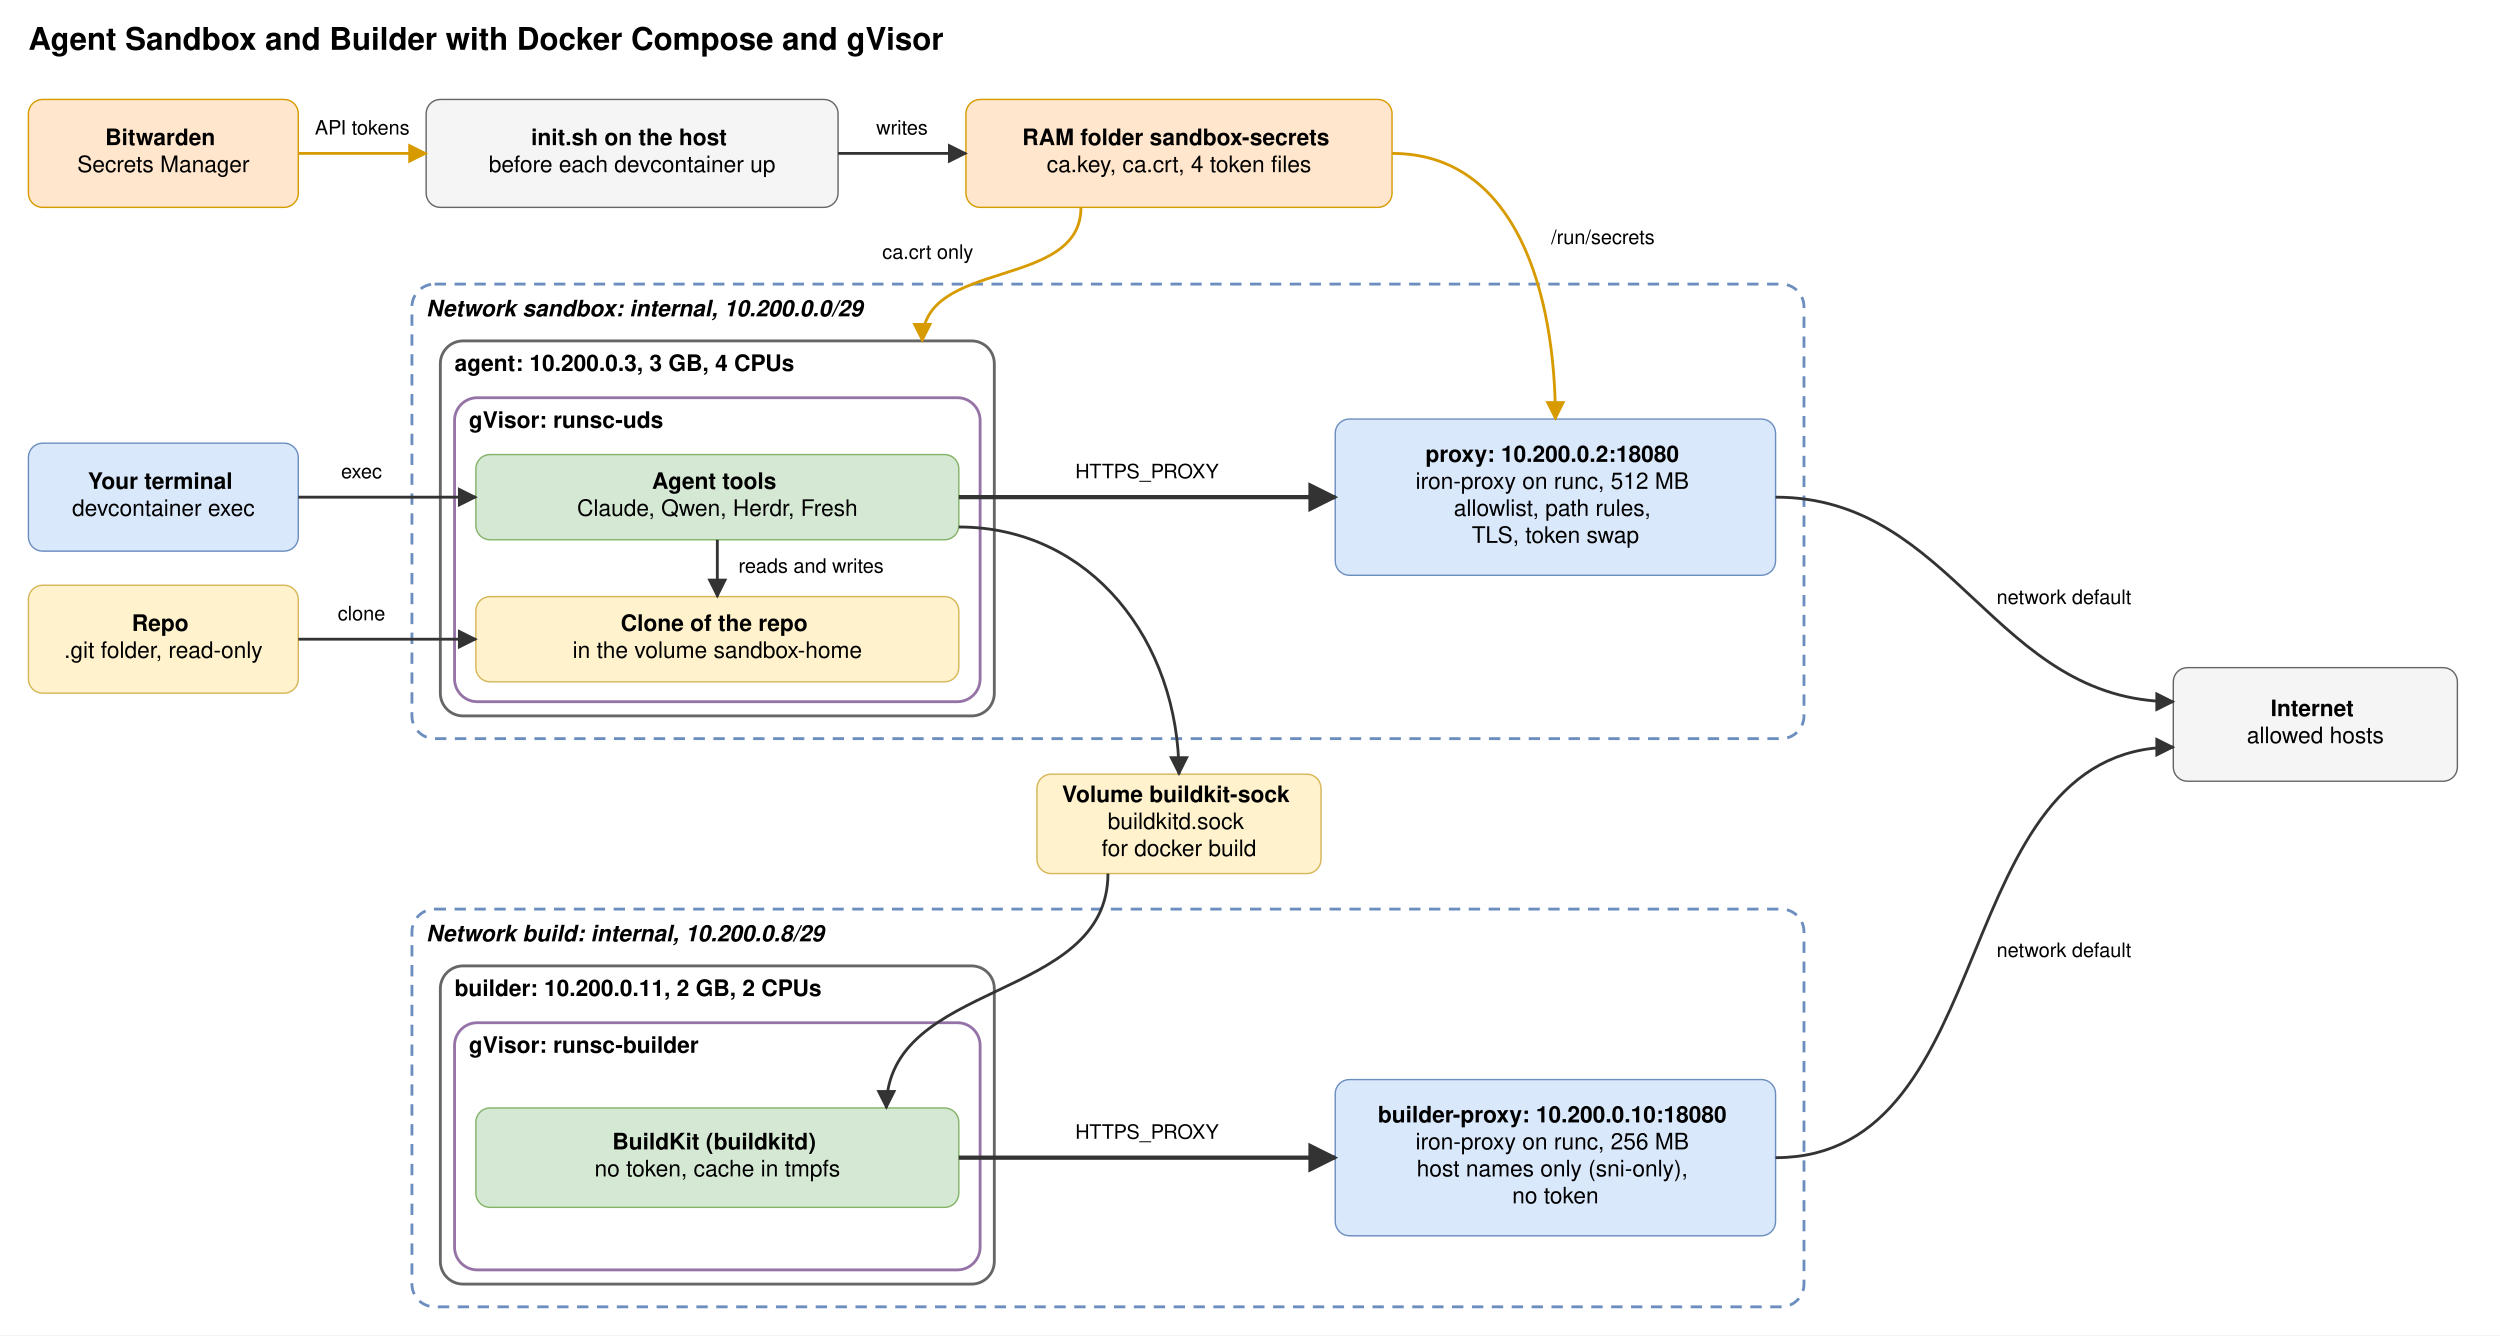
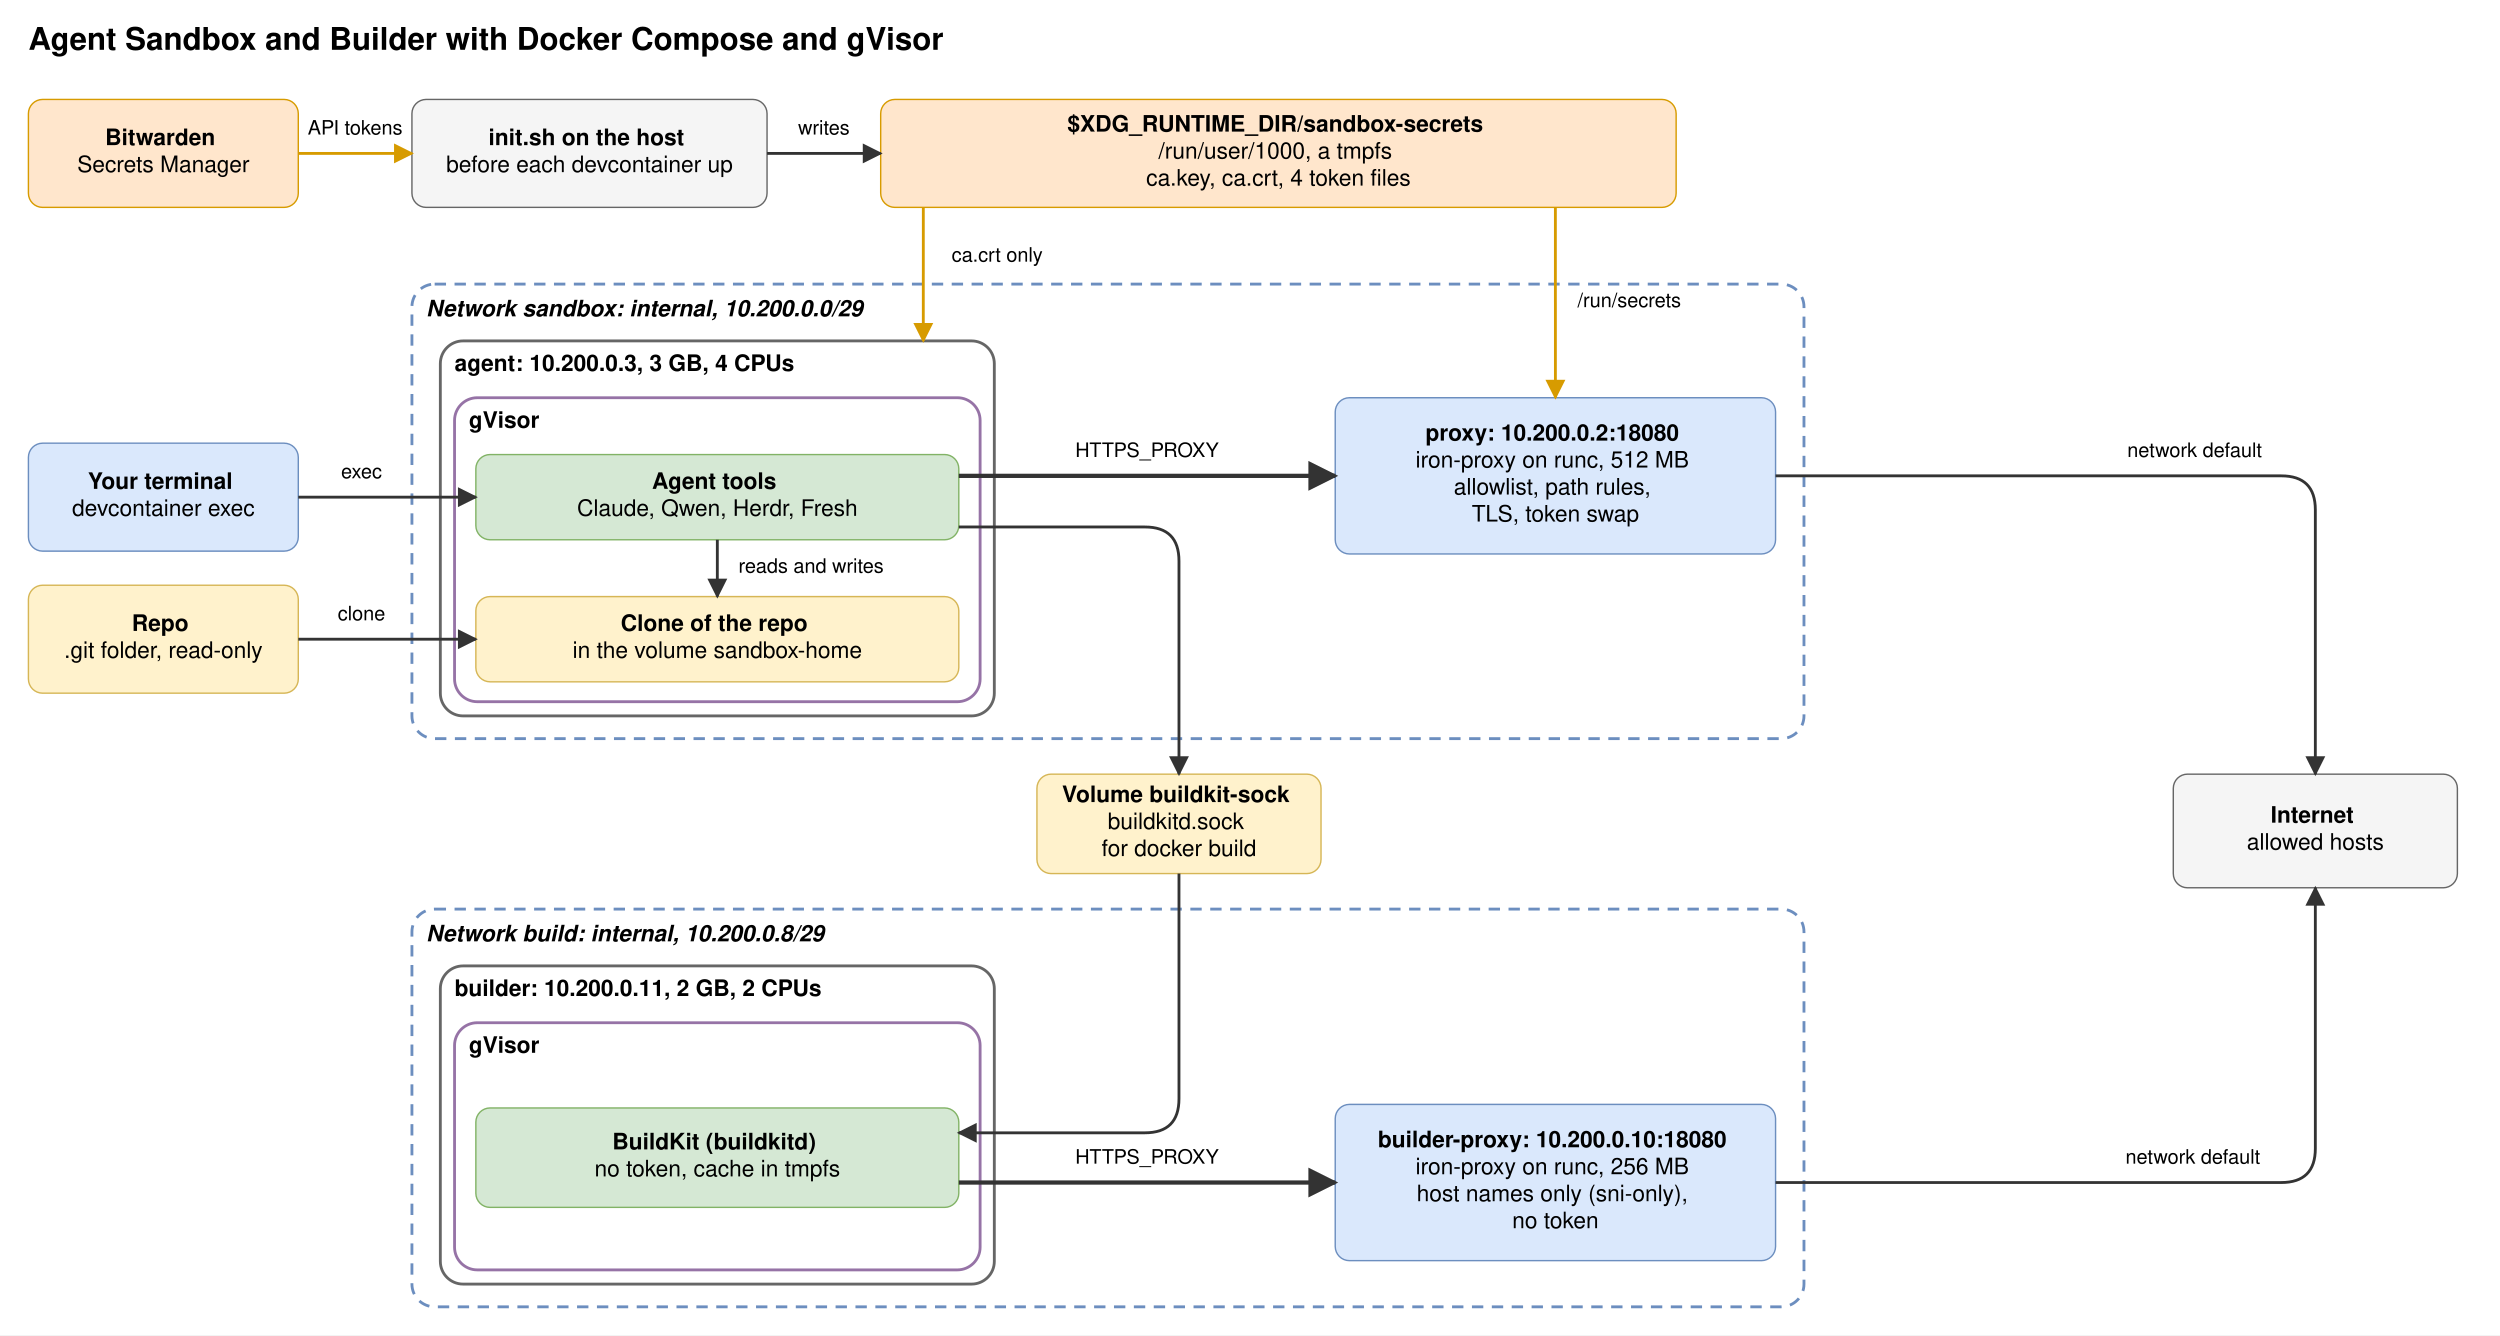
<svg xmlns="http://www.w3.org/2000/svg" width="1760" height="940" viewBox="0 0 1760 940" font-family="Helvetica, Arial, sans-serif" fill="#000000">
  <defs>
    <marker id="m333333" viewBox="0 0 10 10" refX="9" refY="5" markerWidth="7" markerHeight="7" markerUnits="strokeWidth" orient="auto">
      <path d="M0 0 L10 5 L0 10 z" fill="#333333" />
    </marker>
    <marker id="md79b00" viewBox="0 0 10 10" refX="9" refY="5" markerWidth="7" markerHeight="7" markerUnits="strokeWidth" orient="auto">
      <path d="M0 0 L10 5 L0 10 z" fill="#d79b00" />
    </marker>
  </defs>
  <rect width="1760" height="940" fill="#ffffff" />
  <text x="20" y="30" text-anchor="start" dominant-baseline="central" font-size="22">
    <tspan x="20" dy="0" font-weight="bold">Agent Sandbox and Builder with Docker Compose and gVisor</tspan>
  </text>
  <rect x="20" y="70" width="190" height="76" rx="10" fill="#ffe6cc" stroke="#d79b00" stroke-width="1" />
  <text x="115" y="98.5" text-anchor="middle" dominant-baseline="central" font-size="16">
    <tspan x="115" dy="0" font-weight="bold">Bitwarden</tspan>
    <tspan x="115" dy="19">Secrets Manager</tspan>
  </text>
-   <rect x="300" y="70" width="290" height="76" rx="10" fill="#f5f5f5" stroke="#666666" stroke-width="1" />
-   <text x="445" y="98.5" text-anchor="middle" dominant-baseline="central" font-size="16">
-     <tspan x="445" dy="0" font-weight="bold">init.sh on the host</tspan>
-     <tspan x="445" dy="19">before each devcontainer up</tspan>
+   <rect x="290" y="70" width="250" height="76" rx="10" fill="#f5f5f5" stroke="#666666" stroke-width="1" />
+   <text x="415" y="98.5" text-anchor="middle" dominant-baseline="central" font-size="16">
+     <tspan x="415" dy="0" font-weight="bold">init.sh on the host</tspan>
+     <tspan x="415" dy="19">before each devcontainer up</tspan>
  </text>
-   <rect x="680" y="70" width="300" height="76" rx="10" fill="#ffe6cc" stroke="#d79b00" stroke-width="1" />
-   <text x="830" y="98.5" text-anchor="middle" dominant-baseline="central" font-size="16">
-     <tspan x="830" dy="0" font-weight="bold">RAM folder sandbox-secrets</tspan>
-     <tspan x="830" dy="19">ca.key, ca.crt, 4 token files</tspan>
+   <rect x="620" y="70" width="560" height="76" rx="10" fill="#ffe6cc" stroke="#d79b00" stroke-width="1" />
+   <text x="900" y="89" text-anchor="middle" dominant-baseline="central" font-size="16">
+     <tspan x="900" dy="0" font-weight="bold">$XDG_RUNTIME_DIR/sandbox-secrets</tspan>
+     <tspan x="900" dy="19">/run/user/1000, a tmpfs</tspan>
+     <tspan x="900" dy="19">ca.key, ca.crt, 4 token files</tspan>
  </text>
  <rect x="20" y="312" width="190" height="76" rx="10" fill="#dae8fc" stroke="#6c8ebf" stroke-width="1" />
  <text x="115" y="340.5" text-anchor="middle" dominant-baseline="central" font-size="16">
    <tspan x="115" dy="0" font-weight="bold">Your terminal</tspan>
    <tspan x="115" dy="19">devcontainer exec</tspan>
  </text>
  <rect x="20" y="412" width="190" height="76" rx="10" fill="#fff2cc" stroke="#d6b656" stroke-width="1" />
  <text x="115" y="440.5" text-anchor="middle" dominant-baseline="central" font-size="16">
    <tspan x="115" dy="0" font-weight="bold">Repo</tspan>
    <tspan x="115" dy="19">.git folder, read-only</tspan>
  </text>
  <rect x="290" y="200" width="980" height="320" rx="16" fill="#ffffff" stroke="#6c8ebf" stroke-width="2" stroke-dasharray="8 6" />
  <text x="300" y="217.5" text-anchor="start" dominant-baseline="central" font-size="16" font-style="italic">
    <tspan x="300" dy="0" font-weight="bold">Network sandbox: internal, 10.200.0.0/29</tspan>
  </text>
  <rect x="310" y="240" width="390" height="264" rx="16" fill="#ffffff" stroke="#666666" stroke-width="2" />
  <text x="320" y="257.5" text-anchor="start" dominant-baseline="central" font-size="16">
    <tspan x="320" dy="0" font-weight="bold">agent: 10.200.0.3, 3 GB, 4 CPUs</tspan>
  </text>
  <rect x="320" y="280" width="370" height="214" rx="16" fill="#ffffff" stroke="#9673a6" stroke-width="2" />
  <text x="330" y="297.5" text-anchor="start" dominant-baseline="central" font-size="16">
-     <tspan x="330" dy="0" font-weight="bold">gVisor: runsc-uds</tspan>
+     <tspan x="330" dy="0" font-weight="bold">gVisor</tspan>
  </text>
  <rect x="335" y="320" width="340" height="60" rx="10" fill="#d5e8d4" stroke="#82b366" stroke-width="1" />
  <text x="505" y="340.5" text-anchor="middle" dominant-baseline="central" font-size="16">
    <tspan x="505" dy="0" font-weight="bold">Agent tools</tspan>
    <tspan x="505" dy="19">Claude, Qwen, Herdr, Fresh</tspan>
  </text>
  <rect x="335" y="420" width="340" height="60" rx="10" fill="#fff2cc" stroke="#d6b656" stroke-width="1" />
  <text x="505" y="440.5" text-anchor="middle" dominant-baseline="central" font-size="16">
    <tspan x="505" dy="0" font-weight="bold">Clone of the repo</tspan>
    <tspan x="505" dy="19">in the volume sandbox-home</tspan>
  </text>
-   <rect x="940" y="295" width="310" height="110" rx="10" fill="#dae8fc" stroke="#6c8ebf" stroke-width="1" />
-   <text x="1095" y="321.5" text-anchor="middle" dominant-baseline="central" font-size="16">
+   <rect x="940" y="280" width="310" height="110" rx="10" fill="#dae8fc" stroke="#6c8ebf" stroke-width="1" />
+   <text x="1095" y="306.5" text-anchor="middle" dominant-baseline="central" font-size="16">
    <tspan x="1095" dy="0" font-weight="bold">proxy: 10.200.0.2:18080</tspan>
    <tspan x="1095" dy="19">iron-proxy on runc, 512 MB</tspan>
    <tspan x="1095" dy="19">allowlist, path rules,</tspan>
    <tspan x="1095" dy="19">TLS, token swap</tspan>
  </text>
  <rect x="730" y="545" width="200" height="70" rx="10" fill="#fff2cc" stroke="#d6b656" stroke-width="1" />
  <text x="830" y="561" text-anchor="middle" dominant-baseline="central" font-size="16">
    <tspan x="830" dy="0" font-weight="bold">Volume buildkit-sock</tspan>
    <tspan x="830" dy="19">buildkitd.sock</tspan>
    <tspan x="830" dy="19">for docker build</tspan>
  </text>
  <rect x="290" y="640" width="980" height="280" rx="16" fill="#ffffff" stroke="#6c8ebf" stroke-width="2" stroke-dasharray="8 6" />
  <text x="300" y="657.5" text-anchor="start" dominant-baseline="central" font-size="16" font-style="italic">
    <tspan x="300" dy="0" font-weight="bold">Network build: internal, 10.200.0.8/29</tspan>
  </text>
  <rect x="310" y="680" width="390" height="224" rx="16" fill="#ffffff" stroke="#666666" stroke-width="2" />
  <text x="320" y="697.5" text-anchor="start" dominant-baseline="central" font-size="16">
    <tspan x="320" dy="0" font-weight="bold">builder: 10.200.0.11, 2 GB, 2 CPUs</tspan>
  </text>
  <rect x="320" y="720" width="370" height="174" rx="16" fill="#ffffff" stroke="#9673a6" stroke-width="2" />
  <text x="330" y="737.5" text-anchor="start" dominant-baseline="central" font-size="16">
-     <tspan x="330" dy="0" font-weight="bold">gVisor: runsc-builder</tspan>
+     <tspan x="330" dy="0" font-weight="bold">gVisor</tspan>
  </text>
  <rect x="335" y="780" width="340" height="70" rx="10" fill="#d5e8d4" stroke="#82b366" stroke-width="1" />
  <text x="505" y="805.5" text-anchor="middle" dominant-baseline="central" font-size="16">
    <tspan x="505" dy="0" font-weight="bold">BuildKit (buildkitd)</tspan>
    <tspan x="505" dy="19">no token, cache in tmpfs</tspan>
  </text>
-   <rect x="940" y="760" width="310" height="110" rx="10" fill="#dae8fc" stroke="#6c8ebf" stroke-width="1" />
-   <text x="1095" y="786.5" text-anchor="middle" dominant-baseline="central" font-size="16">
+   <rect x="940" y="777.5" width="310" height="110" rx="10" fill="#dae8fc" stroke="#6c8ebf" stroke-width="1" />
+   <text x="1095" y="804" text-anchor="middle" dominant-baseline="central" font-size="16">
    <tspan x="1095" dy="0" font-weight="bold">builder-proxy: 10.200.0.10:18080</tspan>
    <tspan x="1095" dy="19">iron-proxy on runc, 256 MB</tspan>
    <tspan x="1095" dy="19">host names only (sni-only),</tspan>
    <tspan x="1095" dy="19">no token</tspan>
  </text>
-   <rect x="1530" y="470" width="200" height="80" rx="10" fill="#f5f5f5" stroke="#666666" stroke-width="1" />
-   <text x="1630" y="500.5" text-anchor="middle" dominant-baseline="central" font-size="16">
+   <rect x="1530" y="545" width="200" height="80" rx="10" fill="#f5f5f5" stroke="#666666" stroke-width="1" />
+   <text x="1630" y="575.5" text-anchor="middle" dominant-baseline="central" font-size="16">
    <tspan x="1630" dy="0" font-weight="bold">Internet</tspan>
    <tspan x="1630" dy="19">allowed hosts</tspan>
  </text>
-   <path d="M210 108 C250 108 260 108 300 108" fill="none" stroke="#d79b00" stroke-width="2" marker-end="url(#md79b00)" />
-   <path d="M590 108 C630 108 640 108 680 108" fill="none" stroke="#333333" stroke-width="2" marker-end="url(#m333333)" />
-   <path d="M980 108 C1067.81 108 1095 207.187 1095 295" fill="none" stroke="#d79b00" stroke-width="2" marker-end="url(#md79b00)" />
-   <path d="M761 146 C761 204.396 649.3 181.604 649.3 240" fill="none" stroke="#d79b00" stroke-width="2" marker-end="url(#md79b00)" />
-   <path d="M210 350 C260 350 285 350 335 350" fill="none" stroke="#333333" stroke-width="2" marker-end="url(#m333333)" />
-   <path d="M210 450 C260 450 285 450 335 450" fill="none" stroke="#333333" stroke-width="2" marker-end="url(#m333333)" />
-   <path d="M505 380 C505 420 505 380 505 420" fill="none" stroke="#333333" stroke-width="2" marker-end="url(#m333333)" />
-   <path d="M675 350 C781 350 834 350 940 350" fill="none" stroke="#333333" stroke-width="3" marker-end="url(#m333333)" />
-   <path d="M675 371 C768.21 371 830 451.79 830 545" fill="none" stroke="#333333" stroke-width="2" marker-end="url(#m333333)" />
-   <path d="M780 615 C780 705.828 624 689.172 624 780" fill="none" stroke="#333333" stroke-width="2" marker-end="url(#m333333)" />
-   <path d="M675 815 C781 815 834 815 940 815" fill="none" stroke="#333333" stroke-width="3" marker-end="url(#m333333)" />
-   <path d="M1250 350 C1375.94 350 1404.06 494 1530 494" fill="none" stroke="#333333" stroke-width="2" marker-end="url(#m333333)" />
-   <path d="M1250 815 C1410.96 815 1369.04 526 1530 526" fill="none" stroke="#333333" stroke-width="2" marker-end="url(#m333333)" />
-   <text x="255" y="91.5" text-anchor="middle" dominant-baseline="central" font-size="14">
-     <tspan x="255" dy="0">API tokens</tspan>
+   <path d="M210 108 L290 108" fill="none" stroke="#d79b00" stroke-width="2" marker-end="url(#md79b00)" />
+   <path d="M540 108 L620 108" fill="none" stroke="#333333" stroke-width="2" marker-end="url(#m333333)" />
+   <path d="M650.016 146 L650.016 192.993 Q650.016 193 650.009 193 L650.009 193 Q650.002 193 650.002 193.007 L650.002 240" fill="none" stroke="#d79b00" stroke-width="2" marker-end="url(#md79b00)" />
+   <path d="M1094.99 146 L1094.99 212.996 Q1094.99 213 1095 213 L1095 213 Q1095 213 1095 213.004 L1095 280" fill="none" stroke="#d79b00" stroke-width="2" marker-end="url(#md79b00)" />
+   <path d="M210 350 L335 350" fill="none" stroke="#333333" stroke-width="2" marker-end="url(#m333333)" />
+   <path d="M210 450 L335 450" fill="none" stroke="#333333" stroke-width="2" marker-end="url(#m333333)" />
+   <path d="M505 380 L505 420" fill="none" stroke="#333333" stroke-width="2" marker-end="url(#m333333)" />
+   <path d="M675 335 L940 335" fill="none" stroke="#333333" stroke-width="3" marker-end="url(#m333333)" />
+   <path d="M675 371 L806 371 Q830 371 830 395 L830 545" fill="none" stroke="#333333" stroke-width="2" marker-end="url(#m333333)" />
+   <path d="M830 615 L830 773.5 Q830 797.5 806 797.5 L675 797.5" fill="none" stroke="#333333" stroke-width="2" marker-end="url(#m333333)" />
+   <path d="M675 832.5 L940 832.5" fill="none" stroke="#333333" stroke-width="3" marker-end="url(#m333333)" />
+   <path d="M1250 335 L1606 335 Q1630 335 1630 359 L1630 545" fill="none" stroke="#333333" stroke-width="2" marker-end="url(#m333333)" />
+   <path d="M1250 832.5 L1606 832.5 Q1630 832.5 1630 808.5 L1630 625" fill="none" stroke="#333333" stroke-width="2" marker-end="url(#m333333)" />
+   <text x="250" y="91.5" text-anchor="middle" dominant-baseline="central" font-size="14">
+     <tspan x="250" dy="0">API tokens</tspan>
  </text>
-   <text x="635" y="91.5" text-anchor="middle" dominant-baseline="central" font-size="14">
-     <tspan x="635" dy="0">writes</tspan>
+   <text x="580" y="91.5" text-anchor="middle" dominant-baseline="central" font-size="14">
+     <tspan x="580" dy="0">writes</tspan>
  </text>
-   <text x="1128.43" y="168.57" text-anchor="middle" dominant-baseline="central" font-size="14">
-     <tspan x="1128.43" dy="0">/run/secrets</tspan>
+   <text x="702.009" y="181" text-anchor="middle" dominant-baseline="central" font-size="14">
+     <tspan x="702.009" dy="0">ca.crt only</tspan>
  </text>
-   <text x="653.15" y="179" text-anchor="middle" dominant-baseline="central" font-size="14">
-     <tspan x="653.15" dy="0">ca.crt only</tspan>
+   <text x="1147" y="213" text-anchor="middle" dominant-baseline="central" font-size="14">
+     <tspan x="1147" dy="0">/run/secrets</tspan>
  </text>
  <text x="254.5" y="333.5" text-anchor="middle" dominant-baseline="central" font-size="14">
    <tspan x="254.5" dy="0">exec</tspan>
  </text>
  <text x="254.5" y="433.5" text-anchor="middle" dominant-baseline="central" font-size="14">
    <tspan x="254.5" dy="0">clone</tspan>
  </text>
  <text x="571" y="400" text-anchor="middle" dominant-baseline="central" font-size="14">
    <tspan x="571" dy="0">reads and writes</tspan>
  </text>
-   <text x="807.5" y="333.5" text-anchor="middle" dominant-baseline="central" font-size="14">
+   <text x="807.5" y="318.5" text-anchor="middle" dominant-baseline="central" font-size="14">
    <tspan x="807.5" dy="0">HTTPS_PROXY</tspan>
  </text>
-   <text x="807.5" y="798.5" text-anchor="middle" dominant-baseline="central" font-size="14">
+   <text x="807.5" y="816" text-anchor="middle" dominant-baseline="central" font-size="14">
    <tspan x="807.5" dy="0">HTTPS_PROXY</tspan>
  </text>
-   <text x="1453" y="422" text-anchor="middle" dominant-baseline="central" font-size="14">
-     <tspan x="1453" dy="0">network default</tspan>
+   <text x="1545" y="318.5" text-anchor="middle" dominant-baseline="central" font-size="14">
+     <tspan x="1545" dy="0">network default</tspan>
  </text>
-   <text x="1453" y="670.5" text-anchor="middle" dominant-baseline="central" font-size="14">
-     <tspan x="1453" dy="0">network default</tspan>
+   <text x="1543.75" y="816" text-anchor="middle" dominant-baseline="central" font-size="14">
+     <tspan x="1543.75" dy="0">network default</tspan>
  </text>
</svg>
